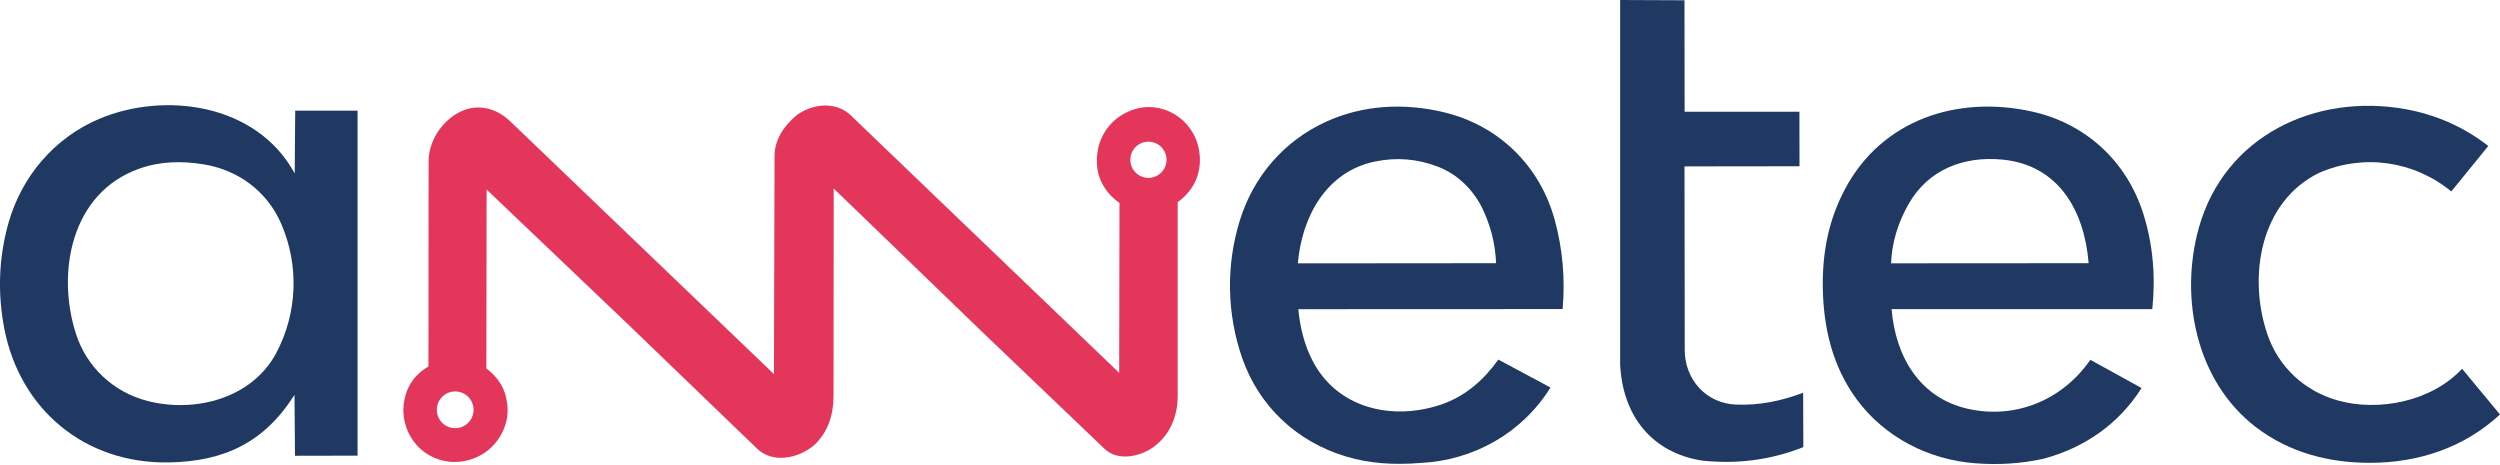
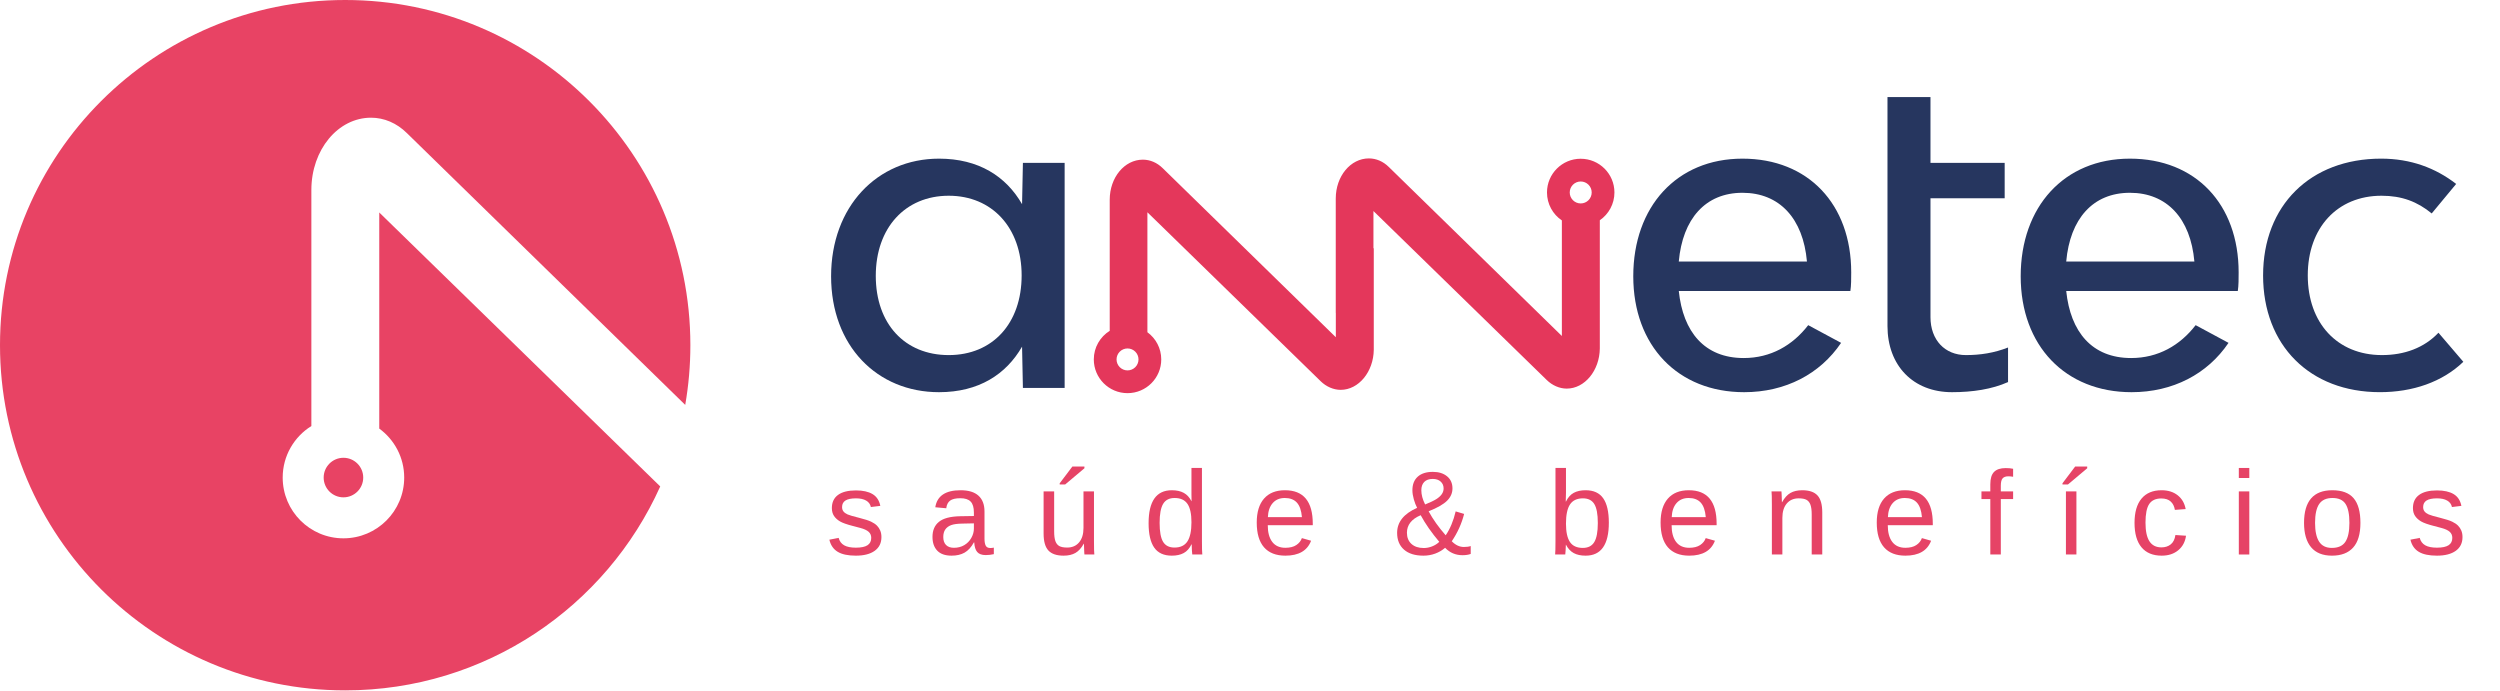
- <svg xmlns="http://www.w3.org/2000/svg" id="Camada_2" data-name="Camada 2" viewBox="0 0 1761.23 326.91">
+ <svg xmlns="http://www.w3.org/2000/svg" id="Camada_2" data-name="Camada 2" viewBox="0 0 3558.49 982.67">
  <defs>
    <style>
      .cls-1 {
-         fill: #1f3963;
+         fill: #26365f;
      }

      .cls-2 {
-         fill: #e4365b;
+         fill: #e4375b;
+       }
+ 
+       .cls-3 {
+         fill: #e64366;
+         font-family: ArialMT, Arial;
+         font-size: 169.99px;
+       }
+ 
+       .cls-4 {
+         fill: #e84364;
      }
    </style>
  </defs>
  <g id="Camada_1-2" data-name="Camada 1">
    <g>
-       <path class="cls-2" d="M797.53,77.53c-15.96,5.82-25.51,20.43-24.75,37.4.31,11.63,6.44,21.35,15.89,28.08l-.22,119.65-129.86-124.55-59.24-56.86c-10.41-9.99-26.58-8.29-37.72-.39-8.7,7.16-15.95,16.89-15.98,29.21l-.41,153.49-185.82-178.1c-11.46-10.98-26.77-13.27-40.11-3.81-9.94,7.04-17.35,19.01-17.36,32.27l-.11,144.25c-9.62,5.55-15.58,14.17-17.25,25.36-1.93,12.96,3.23,26.43,13.92,34.61,11.9,9.11,28.31,9.73,41.38,1.8,11.64-7.07,19.46-21.16,17.39-35.64-1.1-10.39-6.27-18.43-14.64-24.74l.17-126.04,99.45,94.77,91.18,87.84c11.09,10.68,29.34,6.65,39.97-2.39,10.03-9.34,13.8-21.32,13.81-35.44l.12-145.5,104.49,100.91,86.46,82.61c9.37,8.95,25.52,5.31,34.84-1.77,11.41-8.66,16.54-21.58,16.54-35.78v-136.36c12.42-8.91,17.53-22.21,15.05-36.62-3.77-21.97-26.17-35.91-47.19-28.24ZM320.68,301.65c-7.14,0-12.94-5.79-12.94-12.94s5.79-12.94,12.94-12.94,12.94,5.79,12.94,12.94-5.79,12.94-12.94,12.94ZM809.06,125.31c-7.04,0-12.75-5.71-12.75-12.75s5.71-12.75,12.75-12.75,12.75,5.71,12.75,12.75-5.71,12.75-12.75,12.75Z" />
-       <path class="cls-1" d="M207.62,122.2c-26.72-49.26-91.66-57.97-137.86-38.4-31.38,13.3-54.44,40.37-63.76,73.19-6.93,24.37-7.77,49.54-3.01,74.34,11.04,57.48,57.11,95.37,115.64,94.45,39.14-.62,67.56-13.94,88.84-47.61l.35,42.92,44.09-.09V77.97s-43.93,0-43.93,0l-.36,44.24ZM194.64,248.64c-16.92,31.91-57.02,42.51-90.7,33.84-23.99-6.18-42.88-23.8-50.44-47.34-13.92-43.38-3.31-99.18,44.29-116.2,15.06-5.38,30.23-5.71,45.94-3.11,24.26,4,44.52,19.04,54.41,41.87,12.63,29.19,11.48,62.7-3.5,90.95Z" />
-       <path class="cls-1" d="M1017.23,79.09c-27.96-6.7-57.06-5.29-83.38,6.82-29.48,13.57-50.91,38.53-60.49,69.67-9.71,31.57-9.08,65.58,1.78,96.75,11.87,34.09,38.68,58.91,72.93,69.22,17.32,5.22,34.45,6.02,52.62,4.61,37.58-1.83,71.63-21.12,91.62-53.14l-36.75-19.7c-10.24,14.35-23.1,25.76-40.18,31.65-34.95,11.8-73.68,2.57-90.9-31.21-5.68-11.15-8.59-23.14-9.82-35.94l186.19-.08c1.89-21.4.02-42.14-5.45-62.42-10.34-38.39-39.49-66.96-78.17-76.23ZM914.33,185.53c2.8-32.64,19.81-64.63,54.46-71.76,15.11-3.11,29.9-1.9,44.34,3.72,13.63,5.32,24,15.45,30.76,28.42,5.84,12.06,9.36,24.21,10.12,39.51l-139.67.12Z" />
-       <path class="cls-1" d="M1431.78,78.64c-52.8-11.79-105.98,5.65-131.95,54.48-11.51,21.63-15.96,44.31-15.69,68.75.31,28.62,6.76,56.3,23.95,79.55,19.77,26.75,50.73,42.55,83.76,44.98,16.51,1.21,32.01.25,47.93-3.24,28.37-7.72,52.58-23.97,68.94-49.8l-36.09-19.88c-19.65,28.4-52.7,42.01-86.16,34.55-34.04-7.59-51.14-36.85-53.86-70.25h183.66c2.37-22.58.58-45.14-6.26-66.98-11.58-36.97-40.44-63.72-78.22-72.15ZM1332.26,185.52c.49-14.65,4.99-28.88,12.26-41.67,13.93-24.51,39-34.05,66.22-31.41,39.15,3.8,57.65,35.44,60.69,72.98l-139.18.09Z" />
-       <path class="cls-1" d="M1734.52,259.79c-21.65,23.23-59.12,30.45-87.97,22.22-22.96-6.55-41.19-23.32-49.06-46.1-13.97-40.46-5.63-93.54,36.25-114.13,31.17-13.57,66.78-8.57,93.17,13.1l26.07-32.03c-17.41-13.59-36.97-22.05-58.46-25.99-63.39-11.27-127.25,18.8-145.41,83.48-13.81,49.18-2.13,108.39,40.36,140.73,23.33,17.76,51.06,25,80.16,24.99,33.98,0,66.31-10.64,91.6-34.06l-26.72-32.22Z" />
-       <path class="cls-1" d="M1223.66,285.05c-21.84-.54-36.75-17.94-36.77-38.33l-.17-129.49,81.01-.1-.05-38.4h-80.88s-.09-78.54-.09-78.54l-45.33-.19v256.62c1.64,35.97,22.09,62.39,57.9,67.87,24.35,2.59,47.85-.32,71.16-9.5l-.14-38.28c-15.8,5.87-30.53,8.85-46.64,8.34Z" />
+       <g>
+         <path class="cls-1" d="M1454.2,392.02c0-67.8-42-113.41-103.81-113.41s-103.81,45.61-103.81,114.01,41.4,112.81,103.81,112.81,103.81-45.01,103.81-113.41M1515.4,231.81v320.42h-59.4l-1.2-58.8c-22.8,39.6-61.8,64.81-118.21,64.81-88.2,0-153.61-66.01-153.61-165.01s65.41-167.41,153.61-167.41c56.4,0,95.41,25.2,118.21,64.8l1.2-58.8h59.4Z" />
+         <path class="cls-1" d="M2389.59,372.22h182.41c-5.4-61.21-39-97.81-91.81-97.81s-85.2,37.2-90.61,97.81M2633.81,414.22h-244.22c6,58.2,36.6,95.41,92.41,95.41,38.4,0,69.6-18,91.81-46.8l46.8,25.2c-30,44.4-79.21,70.21-138.01,70.21-94.2,0-157.81-66-157.81-165.01s61.8-167.41,155.41-167.41,154.81,64.81,154.81,162.01c0,7.8,0,19.2-1.2,26.4Z" />
+         <path class="cls-1" d="M2858.24,494.63v49.2c-22.8,10.2-50.4,14.4-79.8,14.4-55.21,0-91.81-37.8-91.81-94.2V138.21h61.21v93.61h105.6v50.4h-105.6v169.21c0,32.4,20.4,54,50.4,54,20.4,0,40.2-3,60-10.8" />
+         <path class="cls-1" d="M2941.05,372.22h182.42c-5.4-61.21-39.01-97.81-91.81-97.81s-85.2,37.2-90.61,97.81M3185.27,414.22h-244.22c6,58.2,36.61,95.41,92.41,95.41,38.4,0,69.6-18,91.81-46.8l46.8,25.2c-30,44.4-79.21,70.21-138.01,70.21-94.21,0-157.81-66-157.81-165.01s61.8-167.41,155.41-167.41,154.81,64.81,154.81,162.01c0,7.8,0,19.2-1.2,26.4Z" />
+         <path class="cls-1" d="M3221.28,392.02c0-99.6,67.2-166.21,168.01-166.21,42,0,77.4,13.2,106.8,36l-34.8,42c-20.4-16.8-42.6-25.2-71.41-25.2-63,0-105.01,45.6-105.01,113.4s42,113.41,105.61,113.41c31.8,0,60-10.2,80.41-31.81l35.4,41.4c-30,28.8-72.01,43.2-118.81,43.2-99.61,0-166.21-66.6-166.21-166.21" />
+         <path class="cls-2" d="M2249.98,289.58c-8.63,0-15.63-7-15.63-15.63s7-15.62,15.63-15.62,15.63,7,15.63,15.62-7,15.63-15.63,15.63M1604.91,527.23c-8.63,0-15.62-7-15.62-15.63s7-15.62,15.62-15.62,15.63,7,15.63,15.62-7,15.63-15.63,15.63ZM2249.98,225.95c-26.51,0-48,21.49-48,48,0,16.58,8.4,31.19,21.17,39.81v164.48l-246.36-240.59c-8.04-7.96-18-12.17-28.35-12.17-26.05,0-47.13,25.28-47.13,57.11v162.82h.1v34.61l-246.36-240.58c-8.05-7.96-18.01-12.18-28.35-12.18-26.06,0-47.13,25.28-47.13,57.11v186.52c-13.59,8.47-22.66,23.52-22.66,40.71,0,26.51,21.49,48.01,48,48.01s48.01-21.49,48.01-48.01c0-15.92-7.78-29.98-19.71-38.71v-170.74l246.74,240.59c7.66,7.49,18.01,12.17,28.35,12.17,25.67,0,46.75-25.75,47.13-57.1v-144.4h-.48v-53.03l246.75,240.59c7.66,7.49,18.01,12.17,28.35,12.17,25.67,0,46.75-25.74,47.12-57.1v-182.53c12.57-8.66,20.81-23.13,20.81-39.54,0-26.51-21.49-48-48-48Z" />
+         <text class="cls-3" transform="translate(1175.78 789.27)">
+           <tspan x="0" y="0">s</tspan>
+         </text>
+         <text class="cls-3" transform="translate(1320.08 789.27)">
+           <tspan x="0" y="0">a</tspan>
+         </text>
+         <text class="cls-3" transform="translate(1473.92 789.27)">
+           <tspan x="0" y="0">ú</tspan>
+         </text>
+         <text class="cls-3" transform="translate(1627.77 789.27)">
+           <tspan x="0" y="0">d</tspan>
+         </text>
+         <text class="cls-3" transform="translate(1781.62 789.27)">
+           <tspan x="0" y="0">e </tspan>
+         </text>
+         <text class="cls-3" transform="translate(1982.69 789.27)">
+           <tspan x="0" y="0">&amp; </tspan>
+         </text>
+         <text class="cls-3" transform="translate(2202.61 789.27)">
+           <tspan x="0" y="0">b</tspan>
+         </text>
+         <text class="cls-3" transform="translate(2356.45 789.27)">
+           <tspan x="0" y="0">e</tspan>
+         </text>
+         <text class="cls-3" transform="translate(2510.3 789.27)">
+           <tspan x="0" y="0">n</tspan>
+         </text>
+         <text class="cls-3" transform="translate(2664.15 789.27)">
+           <tspan x="0" y="0">e</tspan>
+         </text>
+         <text class="cls-3" transform="translate(2817.99 789.27)">
+           <tspan x="0" y="0">f</tspan>
+         </text>
+         <text class="cls-3" transform="translate(2924.52 789.27)">
+           <tspan x="0" y="0">í</tspan>
+         </text>
+         <text class="cls-3" transform="translate(3031.06 789.27)">
+           <tspan x="0" y="0">c</tspan>
+         </text>
+         <text class="cls-3" transform="translate(3175.35 789.27)">
+           <tspan x="0" y="0">i</tspan>
+         </text>
+         <text class="cls-3" transform="translate(3272.42 789.27)">
+           <tspan x="0" y="0">o</tspan>
+         </text>
+         <text class="cls-3" transform="translate(3426.27 789.27)">
+           <tspan x="0" y="0">s </tspan>
+         </text>
+       </g>
+       <g>
+         <path class="cls-4" d="M402.38,679.76c0,47.76,38.72,86.49,86.47,86.49s86.49-38.73,86.49-86.49c0-28.67-14.01-54.01-35.51-69.74v-307.58l399.94,389.96c-76.83,171.11-248.71,290.27-448.44,290.27C219.98,982.67,0,762.69,0,491.33S219.98,0,491.33,0s491.34,219.98,491.34,491.33c0,28.99-2.51,57.39-7.32,85l-396.17-386.87c-14.49-14.34-32.44-21.93-51.07-21.93-46.95,0-84.91,45.53-84.91,102.88v336c-24.48,15.27-40.82,42.37-40.82,73.35Z" />
+         <path class="cls-4" d="M517.01,679.76c0,15.55-12.61,28.15-28.16,28.15s-28.14-12.6-28.14-28.15,12.6-28.15,28.14-28.15,28.16,12.61,28.16,28.15Z" />
+       </g>
    </g>
  </g>
</svg>
